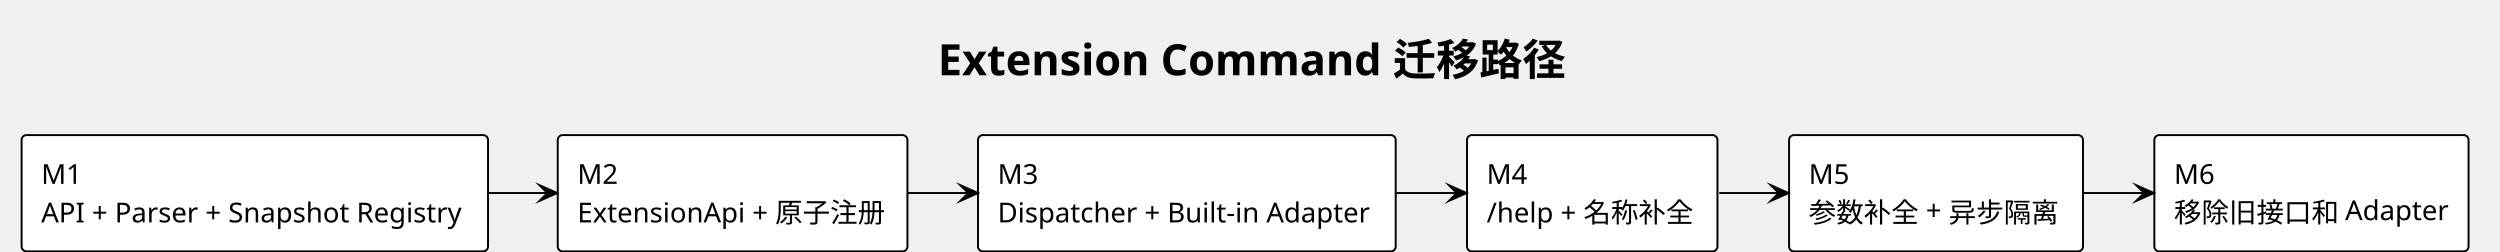
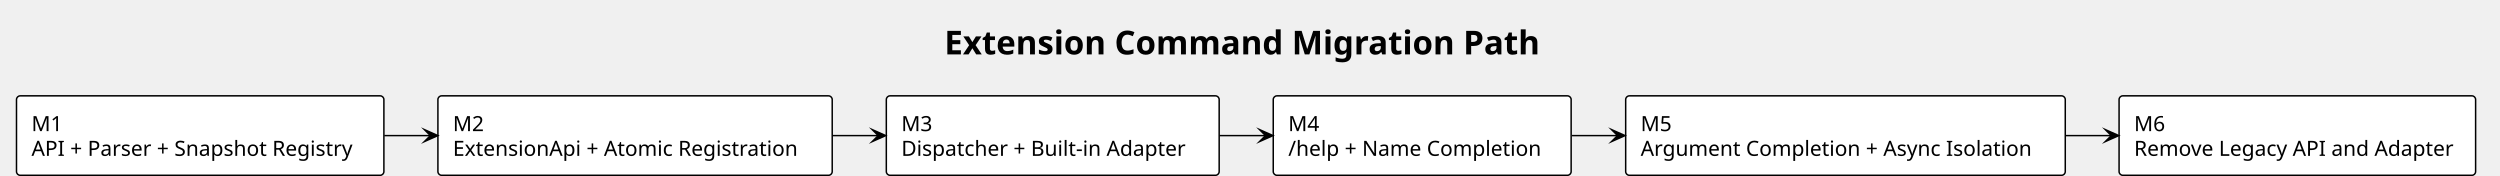
- <svg xmlns="http://www.w3.org/2000/svg" contentStyleType="text/css" data-diagram-type="DESCRIPTION" height="128px" preserveAspectRatio="none" style="width:1273px;height:128px;" version="1.1" viewBox="0 0 1273 128" width="1273px" zoomAndPan="magnify">
+ <svg xmlns="http://www.w3.org/2000/svg" contentStyleType="text/css" data-diagram-type="DESCRIPTION" height="117px" preserveAspectRatio="none" style="width:1667px;height:117px;" version="1.1" viewBox="0 0 1667 117" width="1667px" zoomAndPan="magnify">
  <defs />
  <g>
    <g class="title" data-source-line="558">
-       <text fill="#000000" font-family="'PingFang SC'" font-size="22" font-weight="700" lengthAdjust="spacing" textLength="315.91" x="477.545" y="38.32">Extension Command 迁移路径</text>
+       <text fill="#000000" font-family="'sans-serif'" font-size="22" font-weight="700" lengthAdjust="spacing" textLength="405.593" x="629.704" y="36.27">Extension Command Migration Path</text>
    </g>
    <g class="entity" data-qualified-name="m1" data-source-line="561" id="ent0001">
-       <rect fill="#FFFFFF" height="59.2" rx="2.5" ry="2.5" style="stroke:#000000;stroke-width:1;" width="237.499" x="11" y="68.8" />
-       <text fill="#000000" font-family="'PingFang SC'" font-size="14" lengthAdjust="spacing" textLength="17.893" x="21" y="93.64">M1</text>
-       <text fill="#000000" font-family="'PingFang SC'" font-size="14" lengthAdjust="spacing" textLength="217.499" x="21" y="113.24">API + Parser + Snapshot Registry</text>
+       <rect fill="#FFFFFF" height="52.977" rx="2.5" ry="2.5" style="stroke:#000000;stroke-width:1;" width="244.977" x="11" y="63.91" />
+       <text fill="#000000" font-family="'sans-serif'" font-size="14" lengthAdjust="spacing" textLength="20.911" x="21" y="87.445">M1</text>
+       <text fill="#000000" font-family="'sans-serif'" font-size="14" lengthAdjust="spacing" textLength="224.977" x="21" y="103.934">API + Parser + Snapshot Registry</text>
    </g>
    <g class="entity" data-qualified-name="m2" data-source-line="562" id="ent0002">
-       <rect fill="#FFFFFF" height="59.2" rx="2.5" ry="2.5" style="stroke:#000000;stroke-width:1;" width="178.064" x="284" y="68.8" />
-       <text fill="#000000" font-family="'PingFang SC'" font-size="14" lengthAdjust="spacing" textLength="20.653" x="294" y="93.64">M2</text>
-       <text fill="#000000" font-family="'PingFang SC'" font-size="14" lengthAdjust="spacing" textLength="158.064" x="294" y="113.24">ExtensionApi + 原子注册</text>
+       <rect fill="#FFFFFF" height="52.977" rx="2.5" ry="2.5" style="stroke:#000000;stroke-width:1;" width="262.922" x="292" y="63.91" />
+       <text fill="#000000" font-family="'sans-serif'" font-size="14" lengthAdjust="spacing" textLength="20.911" x="302" y="87.445">M2</text>
+       <text fill="#000000" font-family="'sans-serif'" font-size="14" lengthAdjust="spacing" textLength="242.922" x="302" y="103.934">ExtensionApi + Atomic Registration</text>
    </g>
    <g class="entity" data-qualified-name="m3" data-source-line="563" id="ent0003">
-       <rect fill="#FFFFFF" height="59.2" rx="2.5" ry="2.5" style="stroke:#000000;stroke-width:1;" width="212.688" x="498" y="68.8" />
-       <text fill="#000000" font-family="'PingFang SC'" font-size="14" lengthAdjust="spacing" textLength="20.611" x="508" y="93.64">M3</text>
-       <text fill="#000000" font-family="'PingFang SC'" font-size="14" lengthAdjust="spacing" textLength="192.688" x="508" y="113.24">Dispatcher + Built-in Adapter</text>
+       <rect fill="#FFFFFF" height="52.977" rx="2.5" ry="2.5" style="stroke:#000000;stroke-width:1;" width="221.94" x="591" y="63.91" />
+       <text fill="#000000" font-family="'sans-serif'" font-size="14" lengthAdjust="spacing" textLength="20.911" x="601" y="87.445">M3</text>
+       <text fill="#000000" font-family="'sans-serif'" font-size="14" lengthAdjust="spacing" textLength="201.94" x="601" y="103.934">Dispatcher + Built-in Adapter</text>
    </g>
    <g class="entity" data-qualified-name="m4" data-source-line="564" id="ent0004">
-       <rect fill="#FFFFFF" height="59.2" rx="2.5" ry="2.5" style="stroke:#000000;stroke-width:1;" width="127.52" x="747" y="68.8" />
-       <text fill="#000000" font-family="'PingFang SC'" font-size="14" lengthAdjust="spacing" textLength="20.691" x="757" y="93.64">M4</text>
-       <text fill="#000000" font-family="'PingFang SC'" font-size="14" lengthAdjust="spacing" textLength="107.52" x="757" y="113.24">/help + 名称补全</text>
+       <rect fill="#FFFFFF" height="52.977" rx="2.5" ry="2.5" style="stroke:#000000;stroke-width:1;" width="198.637" x="849" y="63.91" />
+       <text fill="#000000" font-family="'sans-serif'" font-size="14" lengthAdjust="spacing" textLength="20.911" x="859" y="87.445">M4</text>
+       <text fill="#000000" font-family="'sans-serif'" font-size="14" lengthAdjust="spacing" textLength="178.637" x="859" y="103.934">/help + Name Completion</text>
    </g>
    <g class="entity" data-qualified-name="m5" data-source-line="565" id="ent0005">
-       <rect fill="#FFFFFF" height="59.2" rx="2.5" ry="2.5" style="stroke:#000000;stroke-width:1;" width="149.651" x="911" y="68.8" />
-       <text fill="#000000" font-family="'PingFang SC'" font-size="14" lengthAdjust="spacing" textLength="20.665" x="921" y="93.64">M5</text>
-       <text fill="#000000" font-family="'PingFang SC'" font-size="14" lengthAdjust="spacing" textLength="129.651" x="921" y="113.24">参数补全 + 异步隔离</text>
+       <rect fill="#FFFFFF" height="52.977" rx="2.5" ry="2.5" style="stroke:#000000;stroke-width:1;" width="293.123" x="1084" y="63.91" />
+       <text fill="#000000" font-family="'sans-serif'" font-size="14" lengthAdjust="spacing" textLength="20.911" x="1094" y="87.445">M5</text>
+       <text fill="#000000" font-family="'sans-serif'" font-size="14" lengthAdjust="spacing" textLength="273.123" x="1094" y="103.934">Argument Completion + Async Isolation</text>
    </g>
    <g class="entity" data-qualified-name="m6" data-source-line="566" id="ent0006">
-       <rect fill="#FFFFFF" height="59.2" rx="2.5" ry="2.5" style="stroke:#000000;stroke-width:1;" width="159.986" x="1097" y="68.8" />
-       <text fill="#000000" font-family="'PingFang SC'" font-size="14" lengthAdjust="spacing" textLength="20.737" x="1107" y="93.64">M6</text>
-       <text fill="#000000" font-family="'PingFang SC'" font-size="14" lengthAdjust="spacing" textLength="139.986" x="1107" y="113.24">移除旧接口和 Adapter</text>
+       <rect fill="#FFFFFF" height="52.977" rx="2.5" ry="2.5" style="stroke:#000000;stroke-width:1;" width="237.738" x="1413" y="63.91" />
+       <text fill="#000000" font-family="'sans-serif'" font-size="14" lengthAdjust="spacing" textLength="20.911" x="1423" y="87.445">M6</text>
+       <text fill="#000000" font-family="'sans-serif'" font-size="14" lengthAdjust="spacing" textLength="217.738" x="1423" y="103.934">Remove Legacy API and Adapter</text>
    </g>
    <g class="link" data-entity-1="ent0001" data-entity-2="ent0002" data-link-type="dependency" id="lnk7">
-       <polygon fill="#000000" points="283.705,98.3,274.705,94.3,278.705,98.3,274.705,102.3,283.705,98.3" style="stroke:#000000;stroke-width:1;stroke-linejoin:miter;stroke-miterlimit:10;" />
-       <path d="M248.066,98.3 C260.062,98.3 267.099,98.3 278.705,98.3" fill="none" style="stroke:#000000;stroke-width:1;" />
+       <polygon fill="#000000" points="291.97,90.41,282.97,86.41,286.97,90.41,282.97,94.41,291.97,90.41" style="stroke:#000000;stroke-width:1;stroke-linejoin:miter;stroke-miterlimit:10;" />
+       <path d="M256.221,90.41 C268.041,90.41 275.068,90.41 286.97,90.41" fill="none" style="stroke:#000000;stroke-width:1;" />
    </g>
    <g class="link" data-entity-1="ent0002" data-entity-2="ent0003" data-link-type="dependency" id="lnk8">
-       <polygon fill="#000000" points="497.997,98.3,488.997,94.3,492.997,98.3,488.997,102.3,497.997,98.3" style="stroke:#000000;stroke-width:1;stroke-linejoin:miter;stroke-miterlimit:10;" />
-       <path d="M462.074,98.3 C473.83,98.3 480.981,98.3 492.997,98.3" fill="none" style="stroke:#000000;stroke-width:1;" />
+       <polygon fill="#000000" points="590.589,90.41,581.589,86.41,585.589,90.41,581.589,94.41,590.589,90.41" style="stroke:#000000;stroke-width:1;stroke-linejoin:miter;stroke-miterlimit:10;" />
+       <path d="M555.058,90.41 C566.943,90.41 573.905,90.41 585.589,90.41" fill="none" style="stroke:#000000;stroke-width:1;" />
    </g>
    <g class="link" data-entity-1="ent0003" data-entity-2="ent0004" data-link-type="dependency" id="lnk9">
-       <polygon fill="#000000" points="746.783,98.3,737.783,94.3,741.783,98.3,737.783,102.3,746.783,98.3" style="stroke:#000000;stroke-width:1;stroke-linejoin:miter;stroke-miterlimit:10;" />
-       <path d="M711.045,98.3 C723.253,98.3 730.398,98.3 741.783,98.3" fill="none" style="stroke:#000000;stroke-width:1;" />
+       <polygon fill="#000000" points="848.842,90.41,839.842,86.41,843.842,90.41,839.842,94.41,848.842,90.41" style="stroke:#000000;stroke-width:1;stroke-linejoin:miter;stroke-miterlimit:10;" />
+       <path d="M813.091,90.41 C825.005,90.41 832.076,90.41 843.842,90.41" fill="none" style="stroke:#000000;stroke-width:1;" />
    </g>
    <g class="link" data-entity-1="ent0004" data-entity-2="ent0005" data-link-type="dependency" id="lnk10">
-       <polygon fill="#000000" points="910.725,98.3,901.725,94.3,905.725,98.3,901.725,102.3,910.725,98.3" style="stroke:#000000;stroke-width:1;stroke-linejoin:miter;stroke-miterlimit:10;" />
-       <path d="M875.437,98.3 C886.912,98.3 893.972,98.3 905.725,98.3" fill="none" style="stroke:#000000;stroke-width:1;" />
+       <polygon fill="#000000" points="1083.572,90.41,1074.572,86.41,1078.572,90.41,1074.572,94.41,1083.572,90.41" style="stroke:#000000;stroke-width:1;stroke-linejoin:miter;stroke-miterlimit:10;" />
+       <path d="M1048.217,90.41 C1059.711,90.41 1066.613,90.41 1078.572,90.41" fill="none" style="stroke:#000000;stroke-width:1;" />
    </g>
    <g class="link" data-entity-1="ent0005" data-entity-2="ent0006" data-link-type="dependency" id="lnk11">
-       <polygon fill="#000000" points="1096.759,98.3,1087.759,94.3,1091.759,98.3,1087.759,102.3,1096.759,98.3" style="stroke:#000000;stroke-width:1;stroke-linejoin:miter;stroke-miterlimit:10;" />
-       <path d="M1061.155,98.3 C1072.841,98.3 1079.963,98.3 1091.759,98.3" fill="none" style="stroke:#000000;stroke-width:1;" />
+       <polygon fill="#000000" points="1412.804,90.41,1403.804,86.41,1407.804,90.41,1403.804,94.41,1412.804,90.41" style="stroke:#000000;stroke-width:1;stroke-linejoin:miter;stroke-miterlimit:10;" />
+       <path d="M1377.302,90.41 C1389.203,90.41 1396.138,90.41 1407.804,90.41" fill="none" style="stroke:#000000;stroke-width:1;" />
    </g>
  </g>
</svg>
